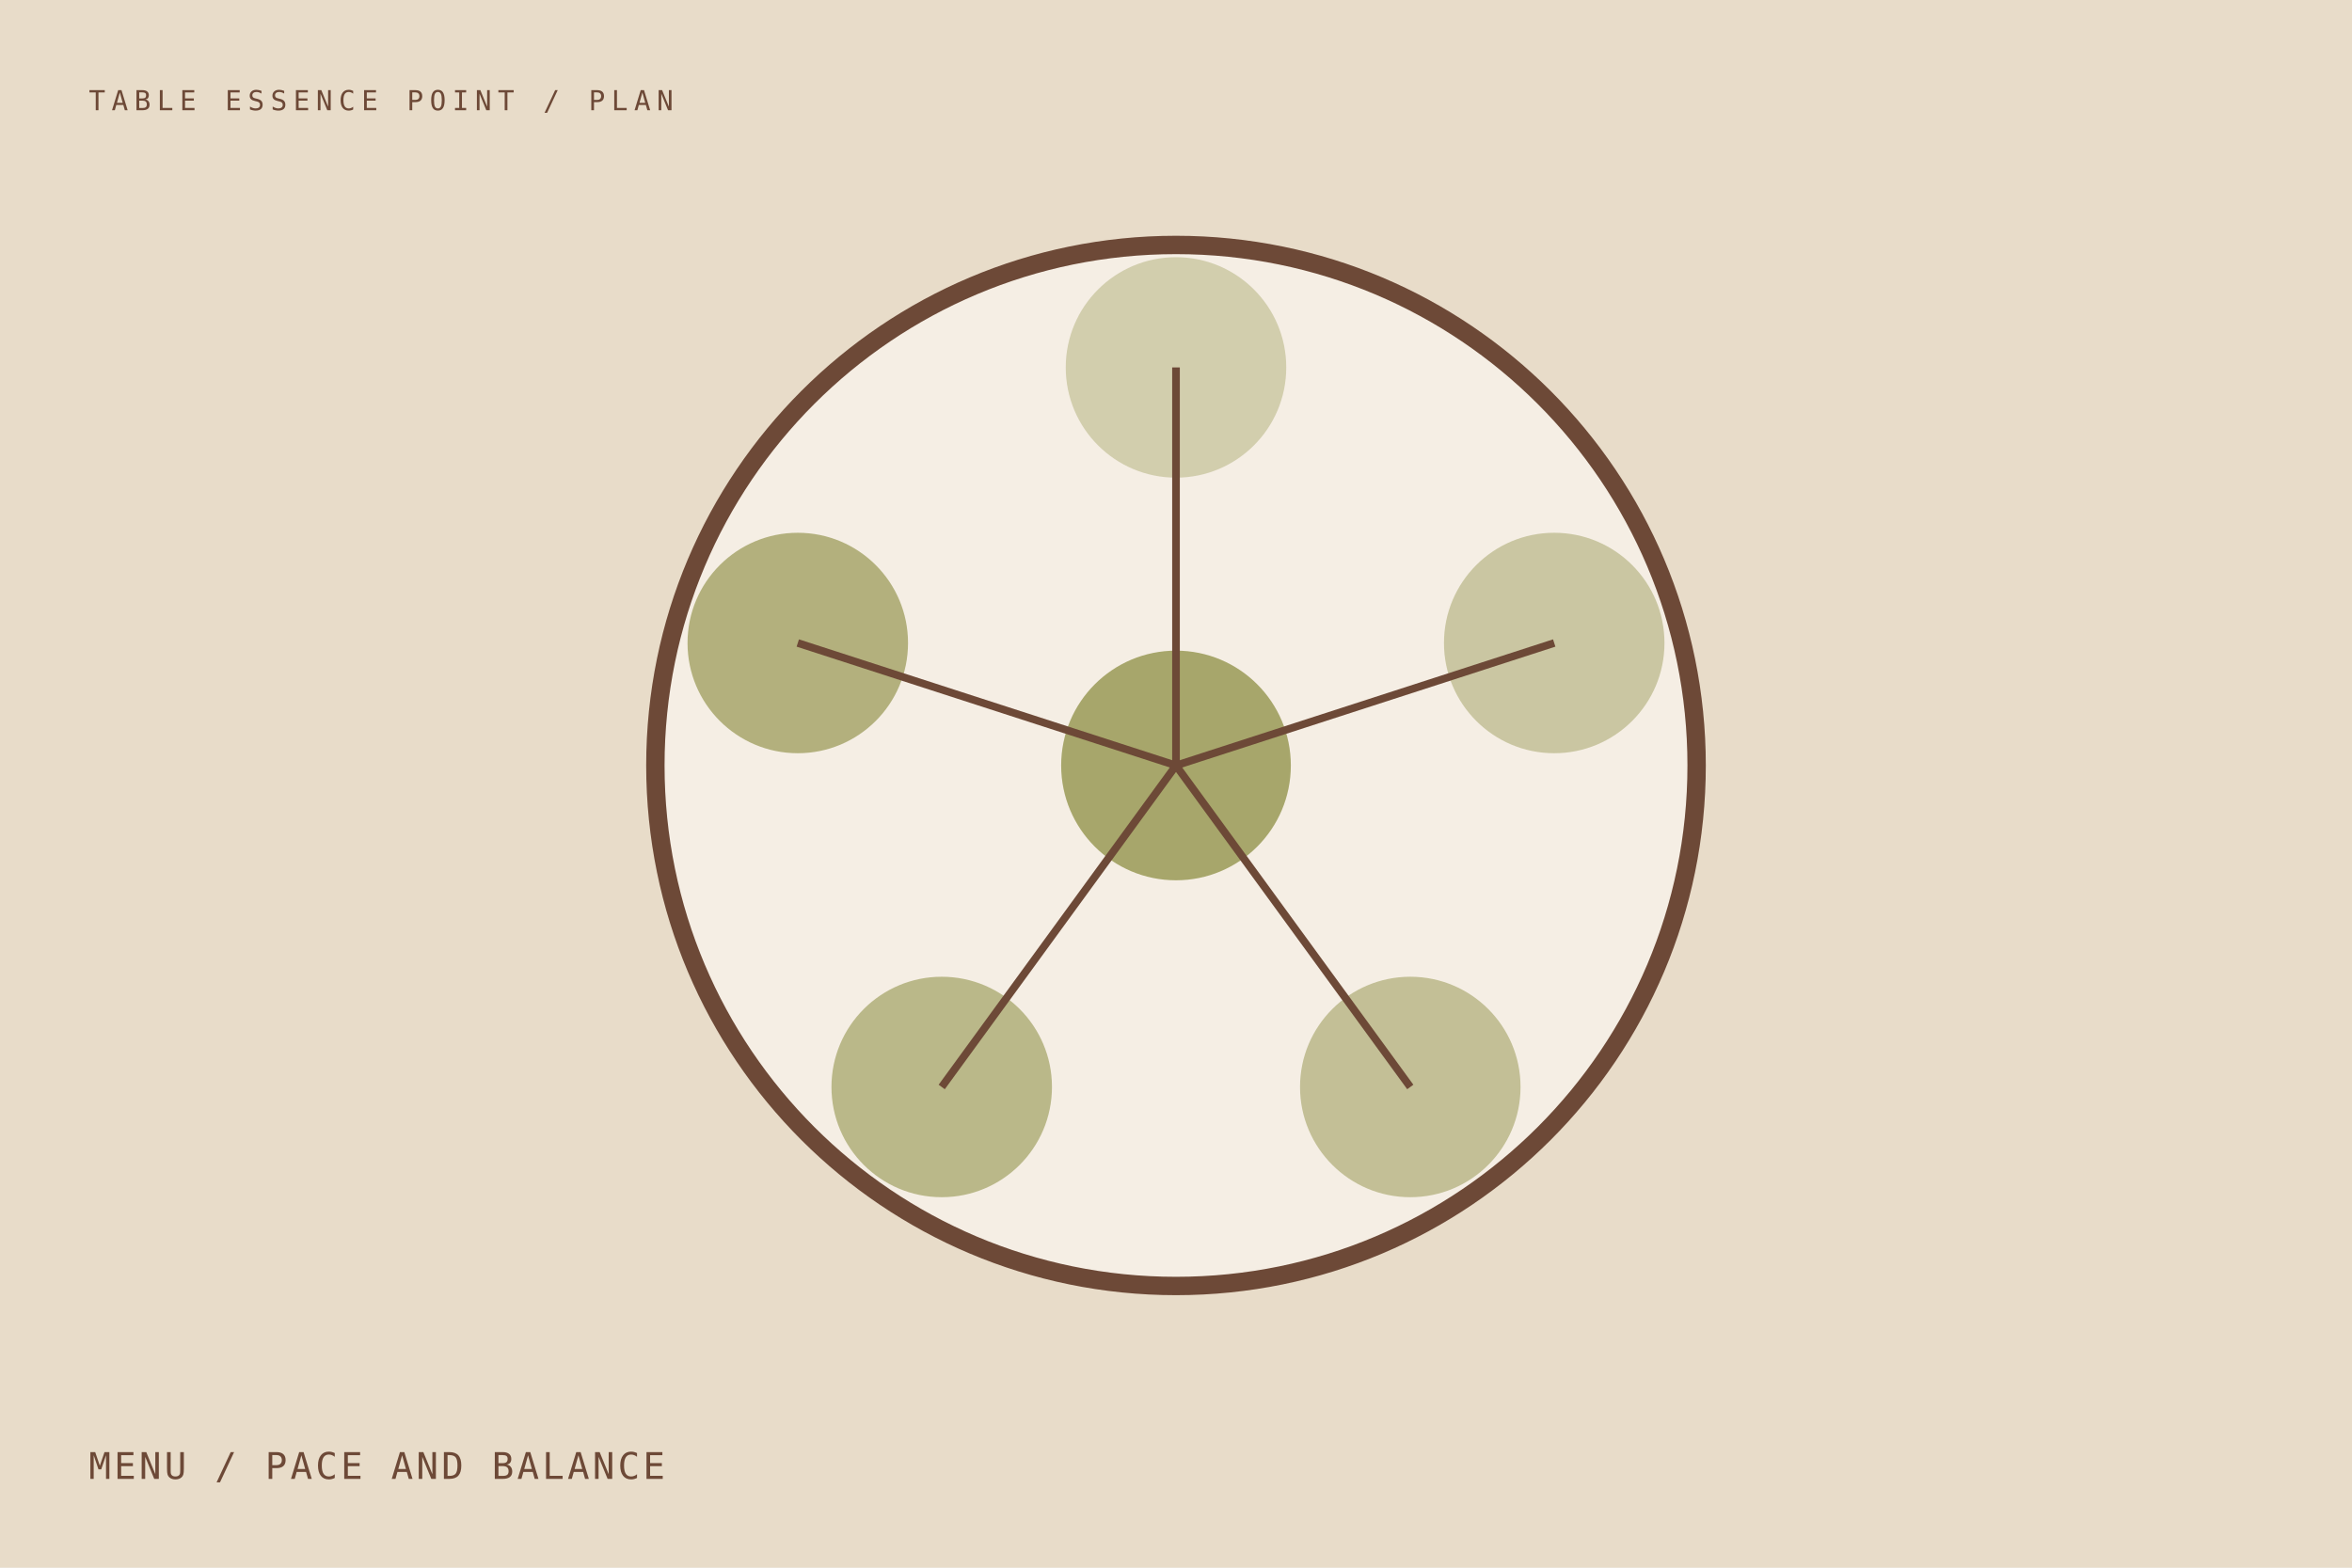
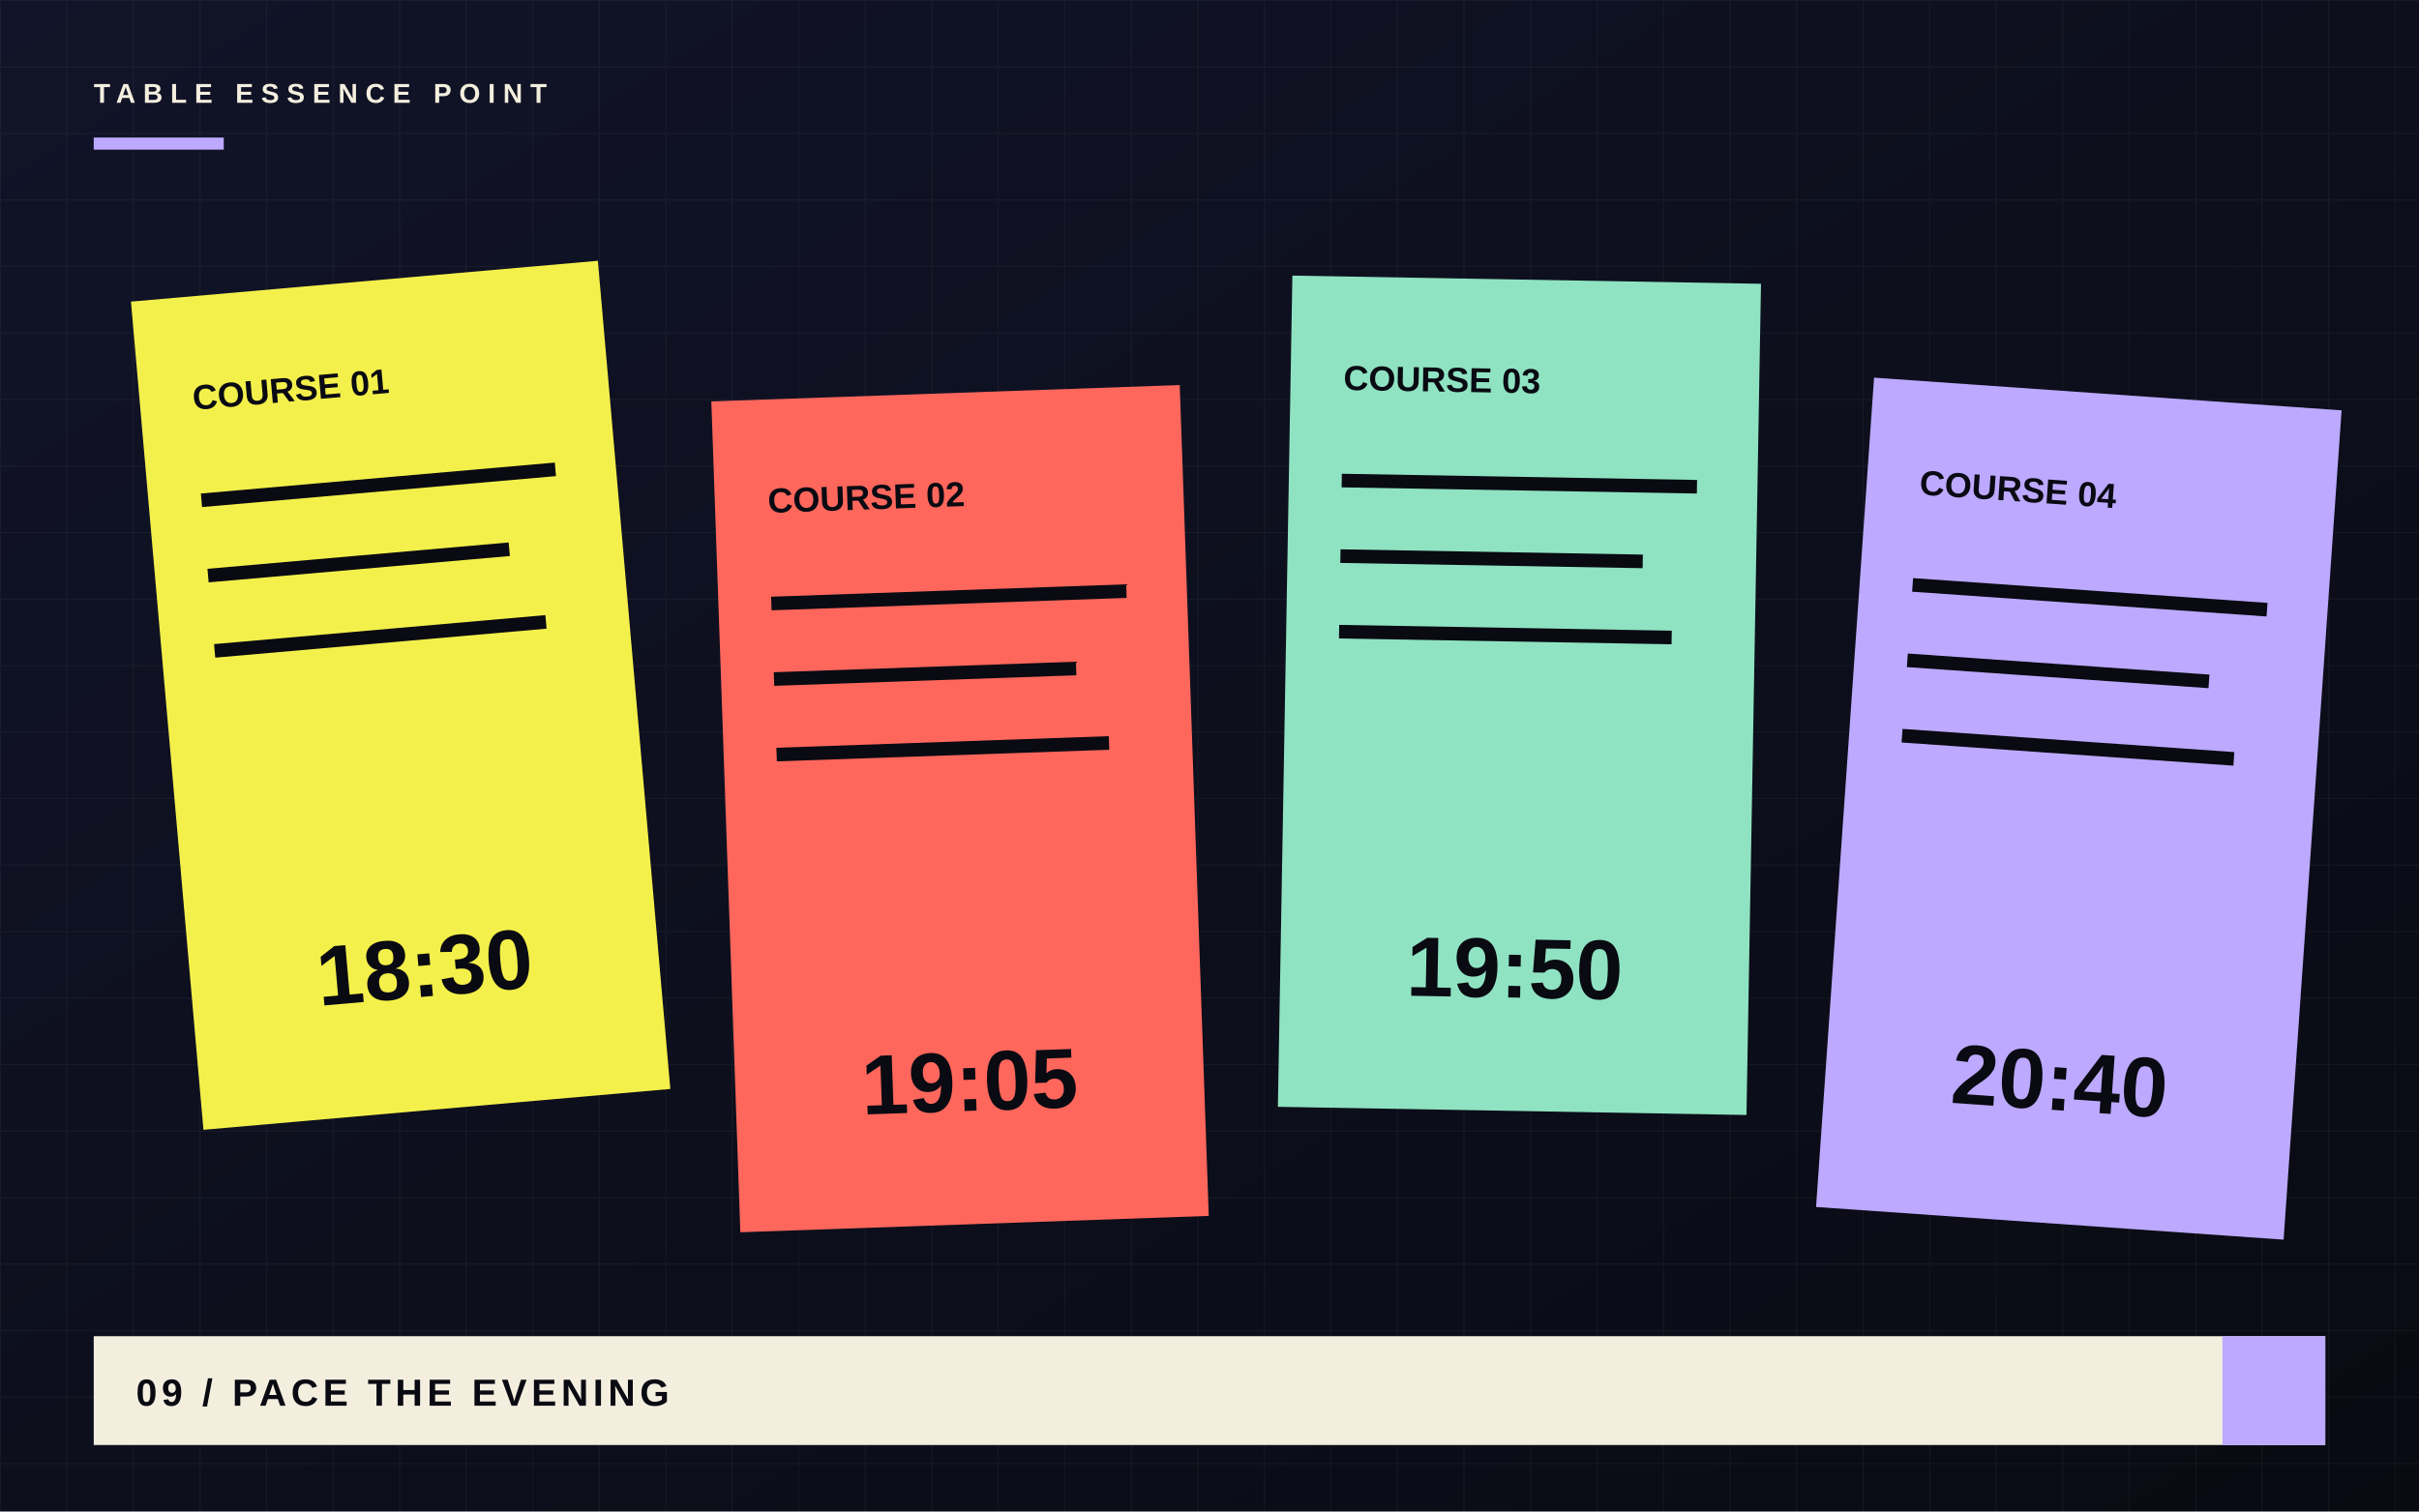
- <svg xmlns="http://www.w3.org/2000/svg" width="1536" height="1024" viewBox="0 0 1536 1024">
-   <rect width="1536" height="1024" fill="#E8DCC9" />
-   <text x="58" y="72" fill="#6D4937" font-family="monospace" font-size="18" letter-spacing="4">TABLE ESSENCE POINT / PLAN</text>
-   <text x="58" y="966" fill="#6D4937" font-family="monospace" font-size="24" letter-spacing="2">MENU / PACE AND BALANCE</text>
-   <circle cx="768" cy="500" r="340" fill="#F5EEE4" stroke="#6D4937" stroke-width="12" />
-   <circle cx="768" cy="500" r="75" fill="#A7A66B" />
-   <circle cx="768" cy="240" r="72" fill="#A7A66B" opacity="0.45" />
-   <path d="M768 500 L768 240" stroke="#6D4937" stroke-width="5" />
-   <circle cx="1015" cy="420" r="72" fill="#A7A66B" opacity="0.55" />
-   <path d="M768 500 L1015 420" stroke="#6D4937" stroke-width="5" />
-   <circle cx="921" cy="710" r="72" fill="#A7A66B" opacity="0.65" />
-   <path d="M768 500 L921 710" stroke="#6D4937" stroke-width="5" />
-   <circle cx="615" cy="710" r="72" fill="#A7A66B" opacity="0.75" />
-   <path d="M768 500 L615 710" stroke="#6D4937" stroke-width="5" />
-   <circle cx="521" cy="420" r="72" fill="#A7A66B" opacity="0.85" />
-   <path d="M768 500 L521 420" stroke="#6D4937" stroke-width="5" />
+ <svg xmlns="http://www.w3.org/2000/svg" width="1600" height="1000" viewBox="0 0 1600 1000" role="img" aria-labelledby="t d">
+   <defs>
+     <linearGradient id="g" x1="0" y1="0" x2="1" y2="1">
+       <stop stop-color="#111428" />
+       <stop offset="1" stop-color="#090A12" />
+     </linearGradient>
+     <pattern id="grid" width="44" height="44" patternUnits="userSpaceOnUse">
+       <path d="M44 0H0V44" fill="none" stroke="#ffffff" stroke-opacity=".055" />
+     </pattern>
+     <filter id="shadow" x="-20%" y="-20%" width="150%" height="150%">
+       <feDropShadow dx="16" dy="18" stdDeviation="7" flood-color="#000" flood-opacity=".32" />
+     </filter>
+   </defs>
+   <rect width="1600" height="1000" fill="url(#g)" />
+   <rect width="1600" height="1000" fill="url(#grid)" />
+   <text x="62" y="68" fill="#F4EEDF" font-family="Arial,sans-serif" font-size="18" font-weight="700" letter-spacing="5">TABLE ESSENCE POINT</text>
+   <rect x="62" y="91" width="86" height="8" fill="#BDA9FF" />
+   <g transform="rotate(-5 265 460)">
+     <rect x="110" y="185" width="310" height="550" fill="#F4F04B" />
+     <text x="145" y="260" fill="#090A12" font-family="Arial" font-size="23" font-weight="900">COURSE 01</text>
+     <path d="M145 320H380M145 370H345M145 420H365" stroke="#090A12" stroke-width="9" />
+     <text x="265" y="660" text-anchor="middle" fill="#090A12" font-family="Arial" font-size="56" font-weight="900">18:30</text>
+   </g>
+   <g transform="rotate(-2 635 535)">
+     <rect x="480" y="260" width="310" height="550" fill="#FF675C" />
+     <text x="515" y="335" fill="#090A12" font-family="Arial" font-size="23" font-weight="900">COURSE 02</text>
+     <path d="M515 395H750M515 445H715M515 495H735" stroke="#090A12" stroke-width="9" />
+     <text x="635" y="735" text-anchor="middle" fill="#090A12" font-family="Arial" font-size="56" font-weight="900">19:05</text>
+   </g>
+   <g transform="rotate(1 1005 460)">
+     <rect x="850" y="185" width="310" height="550" fill="#8FE3C2" />
+     <text x="885" y="260" fill="#090A12" font-family="Arial" font-size="23" font-weight="900">COURSE 03</text>
+     <path d="M885 320H1120M885 370H1085M885 420H1105" stroke="#090A12" stroke-width="9" />
+     <text x="1005" y="660" text-anchor="middle" fill="#090A12" font-family="Arial" font-size="56" font-weight="900">19:50</text>
+   </g>
+   <g transform="rotate(4 1375 535)">
+     <rect x="1220" y="260" width="310" height="550" fill="#BDA9FF" />
+     <text x="1255" y="335" fill="#090A12" font-family="Arial" font-size="23" font-weight="900">COURSE 04</text>
+     <path d="M1255 395H1490M1255 445H1455M1255 495H1475" stroke="#090A12" stroke-width="9" />
+     <text x="1375" y="735" text-anchor="middle" fill="#090A12" font-family="Arial" font-size="56" font-weight="900">20:40</text>
+   </g>
+   <rect x="62" y="884" width="1476" height="72" fill="#F4EEDF" />
+   <text x="90" y="930" fill="#090A12" font-family="Arial,sans-serif" font-size="25" font-weight="800" letter-spacing="3">09 / PACE THE EVENING</text>
+   <rect x="1470" y="884" width="68" height="72" fill="#BDA9FF" />
</svg>
